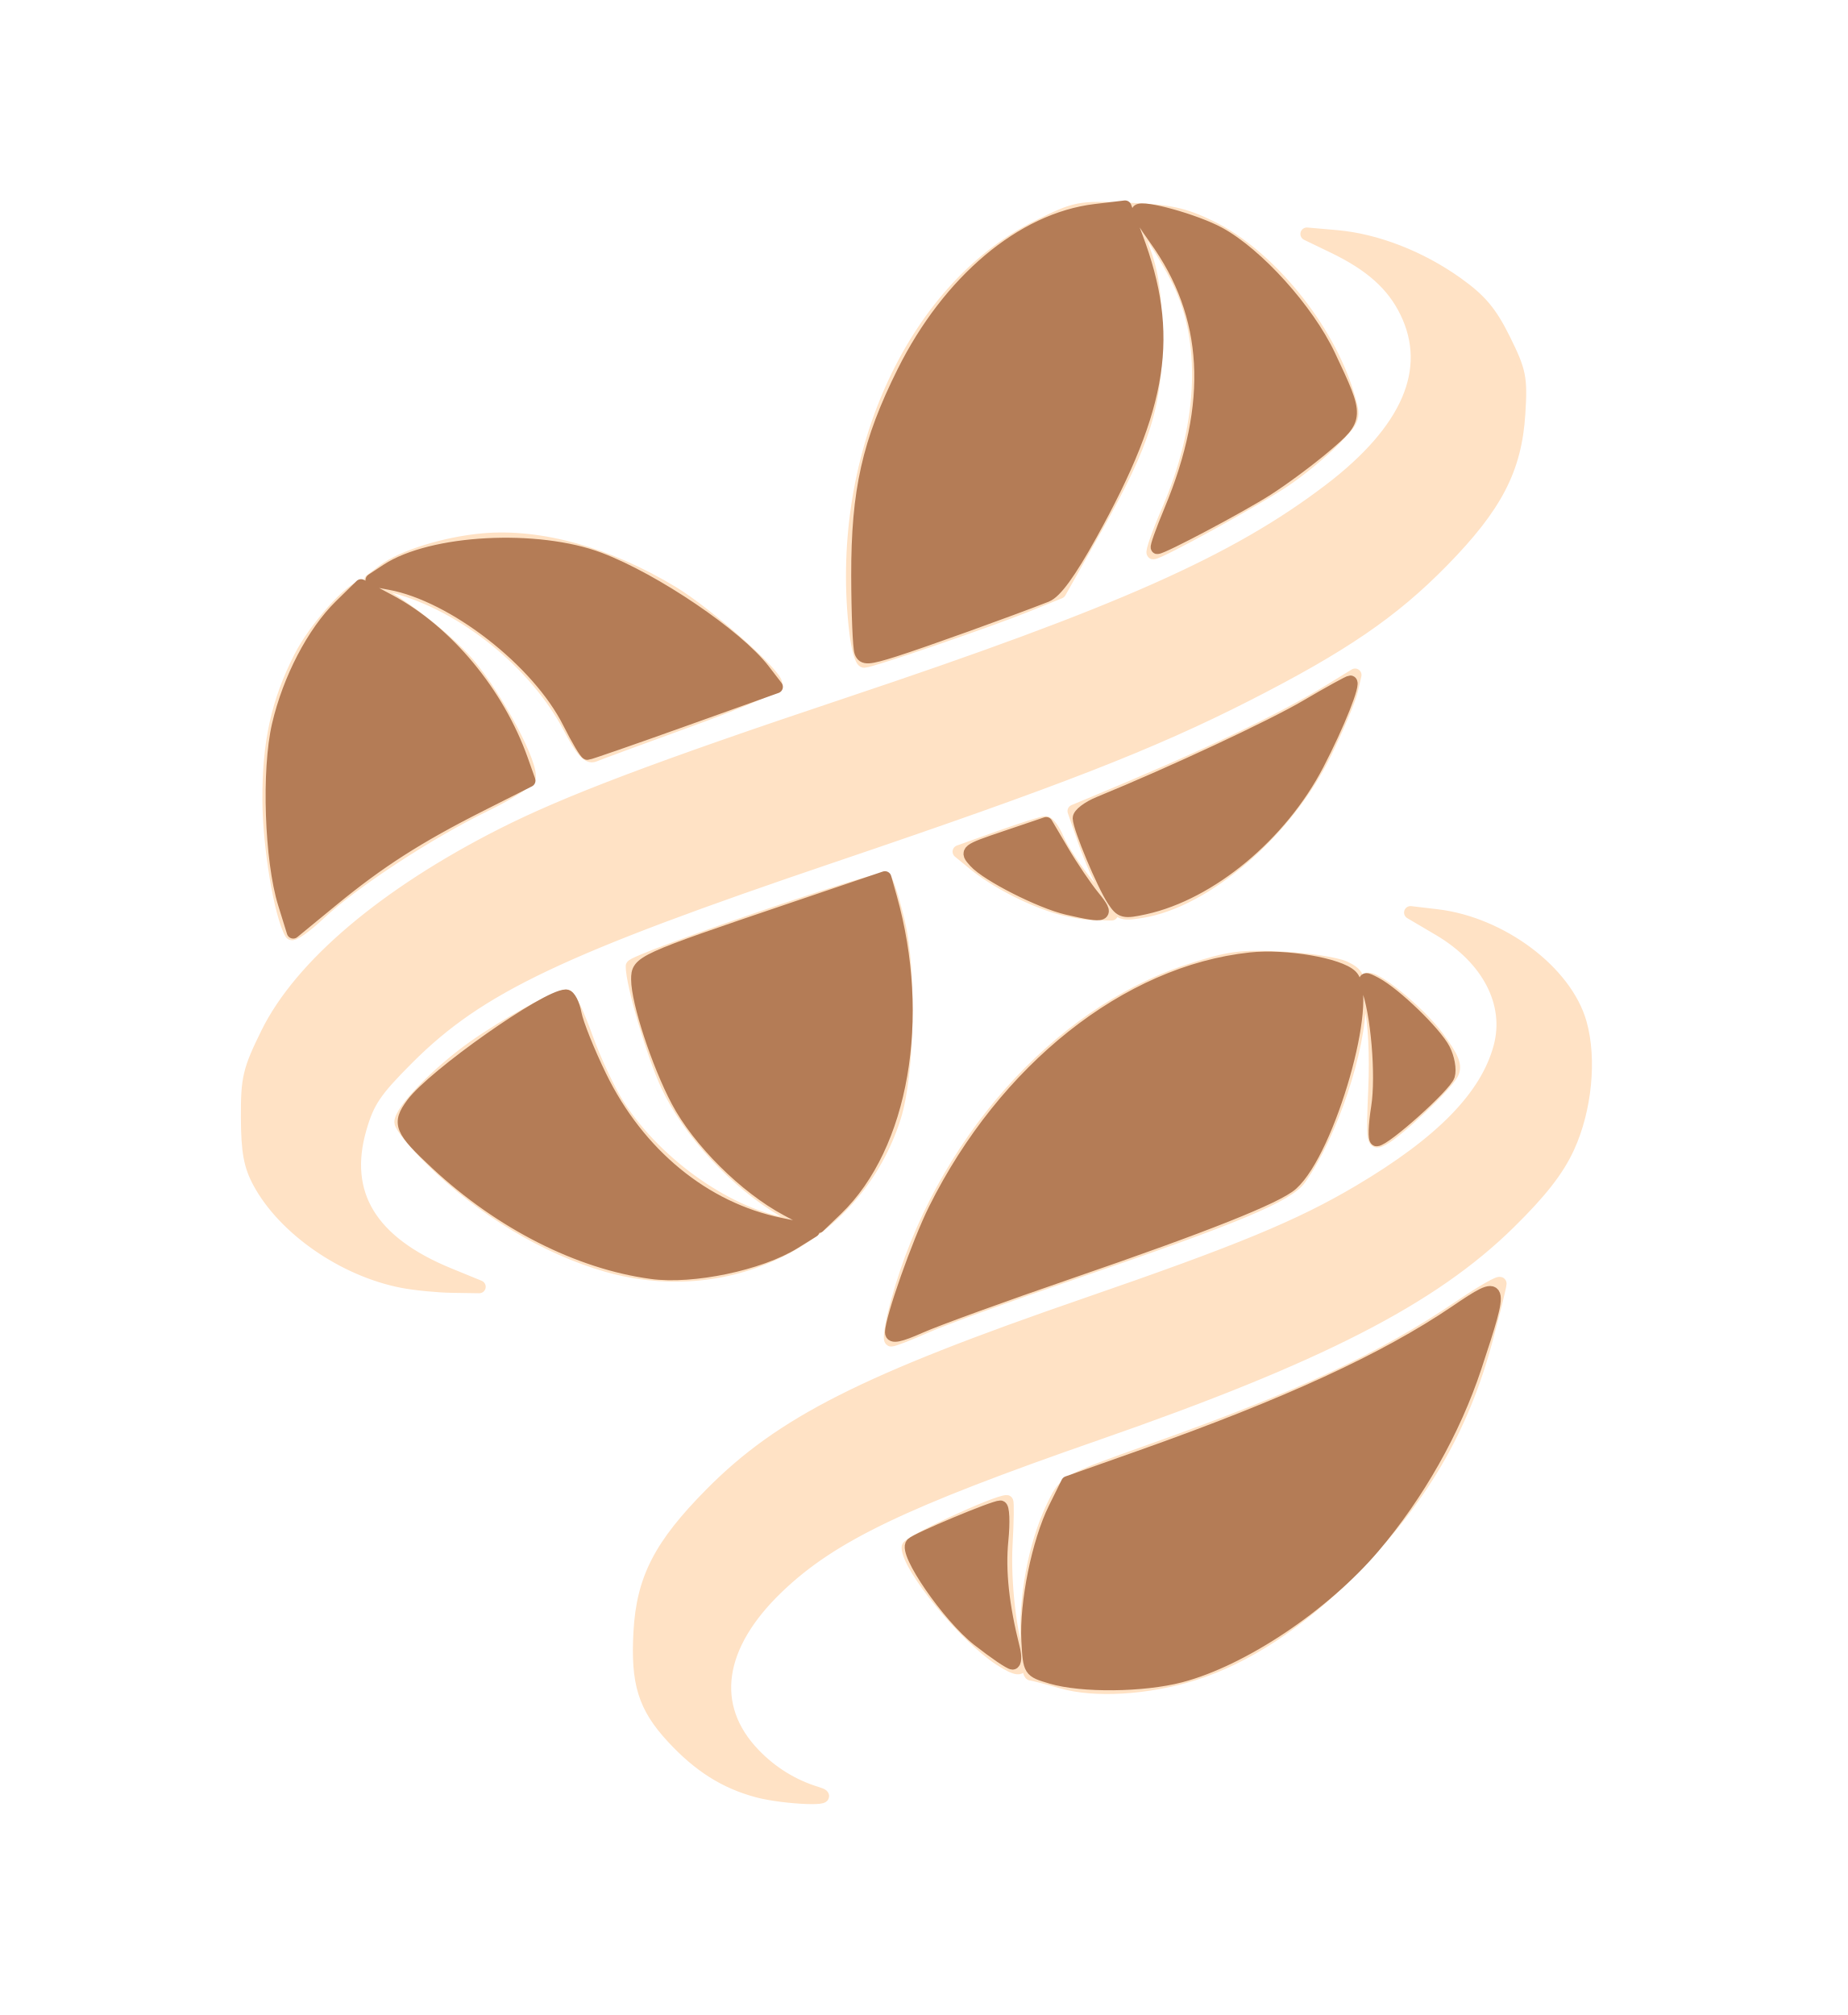
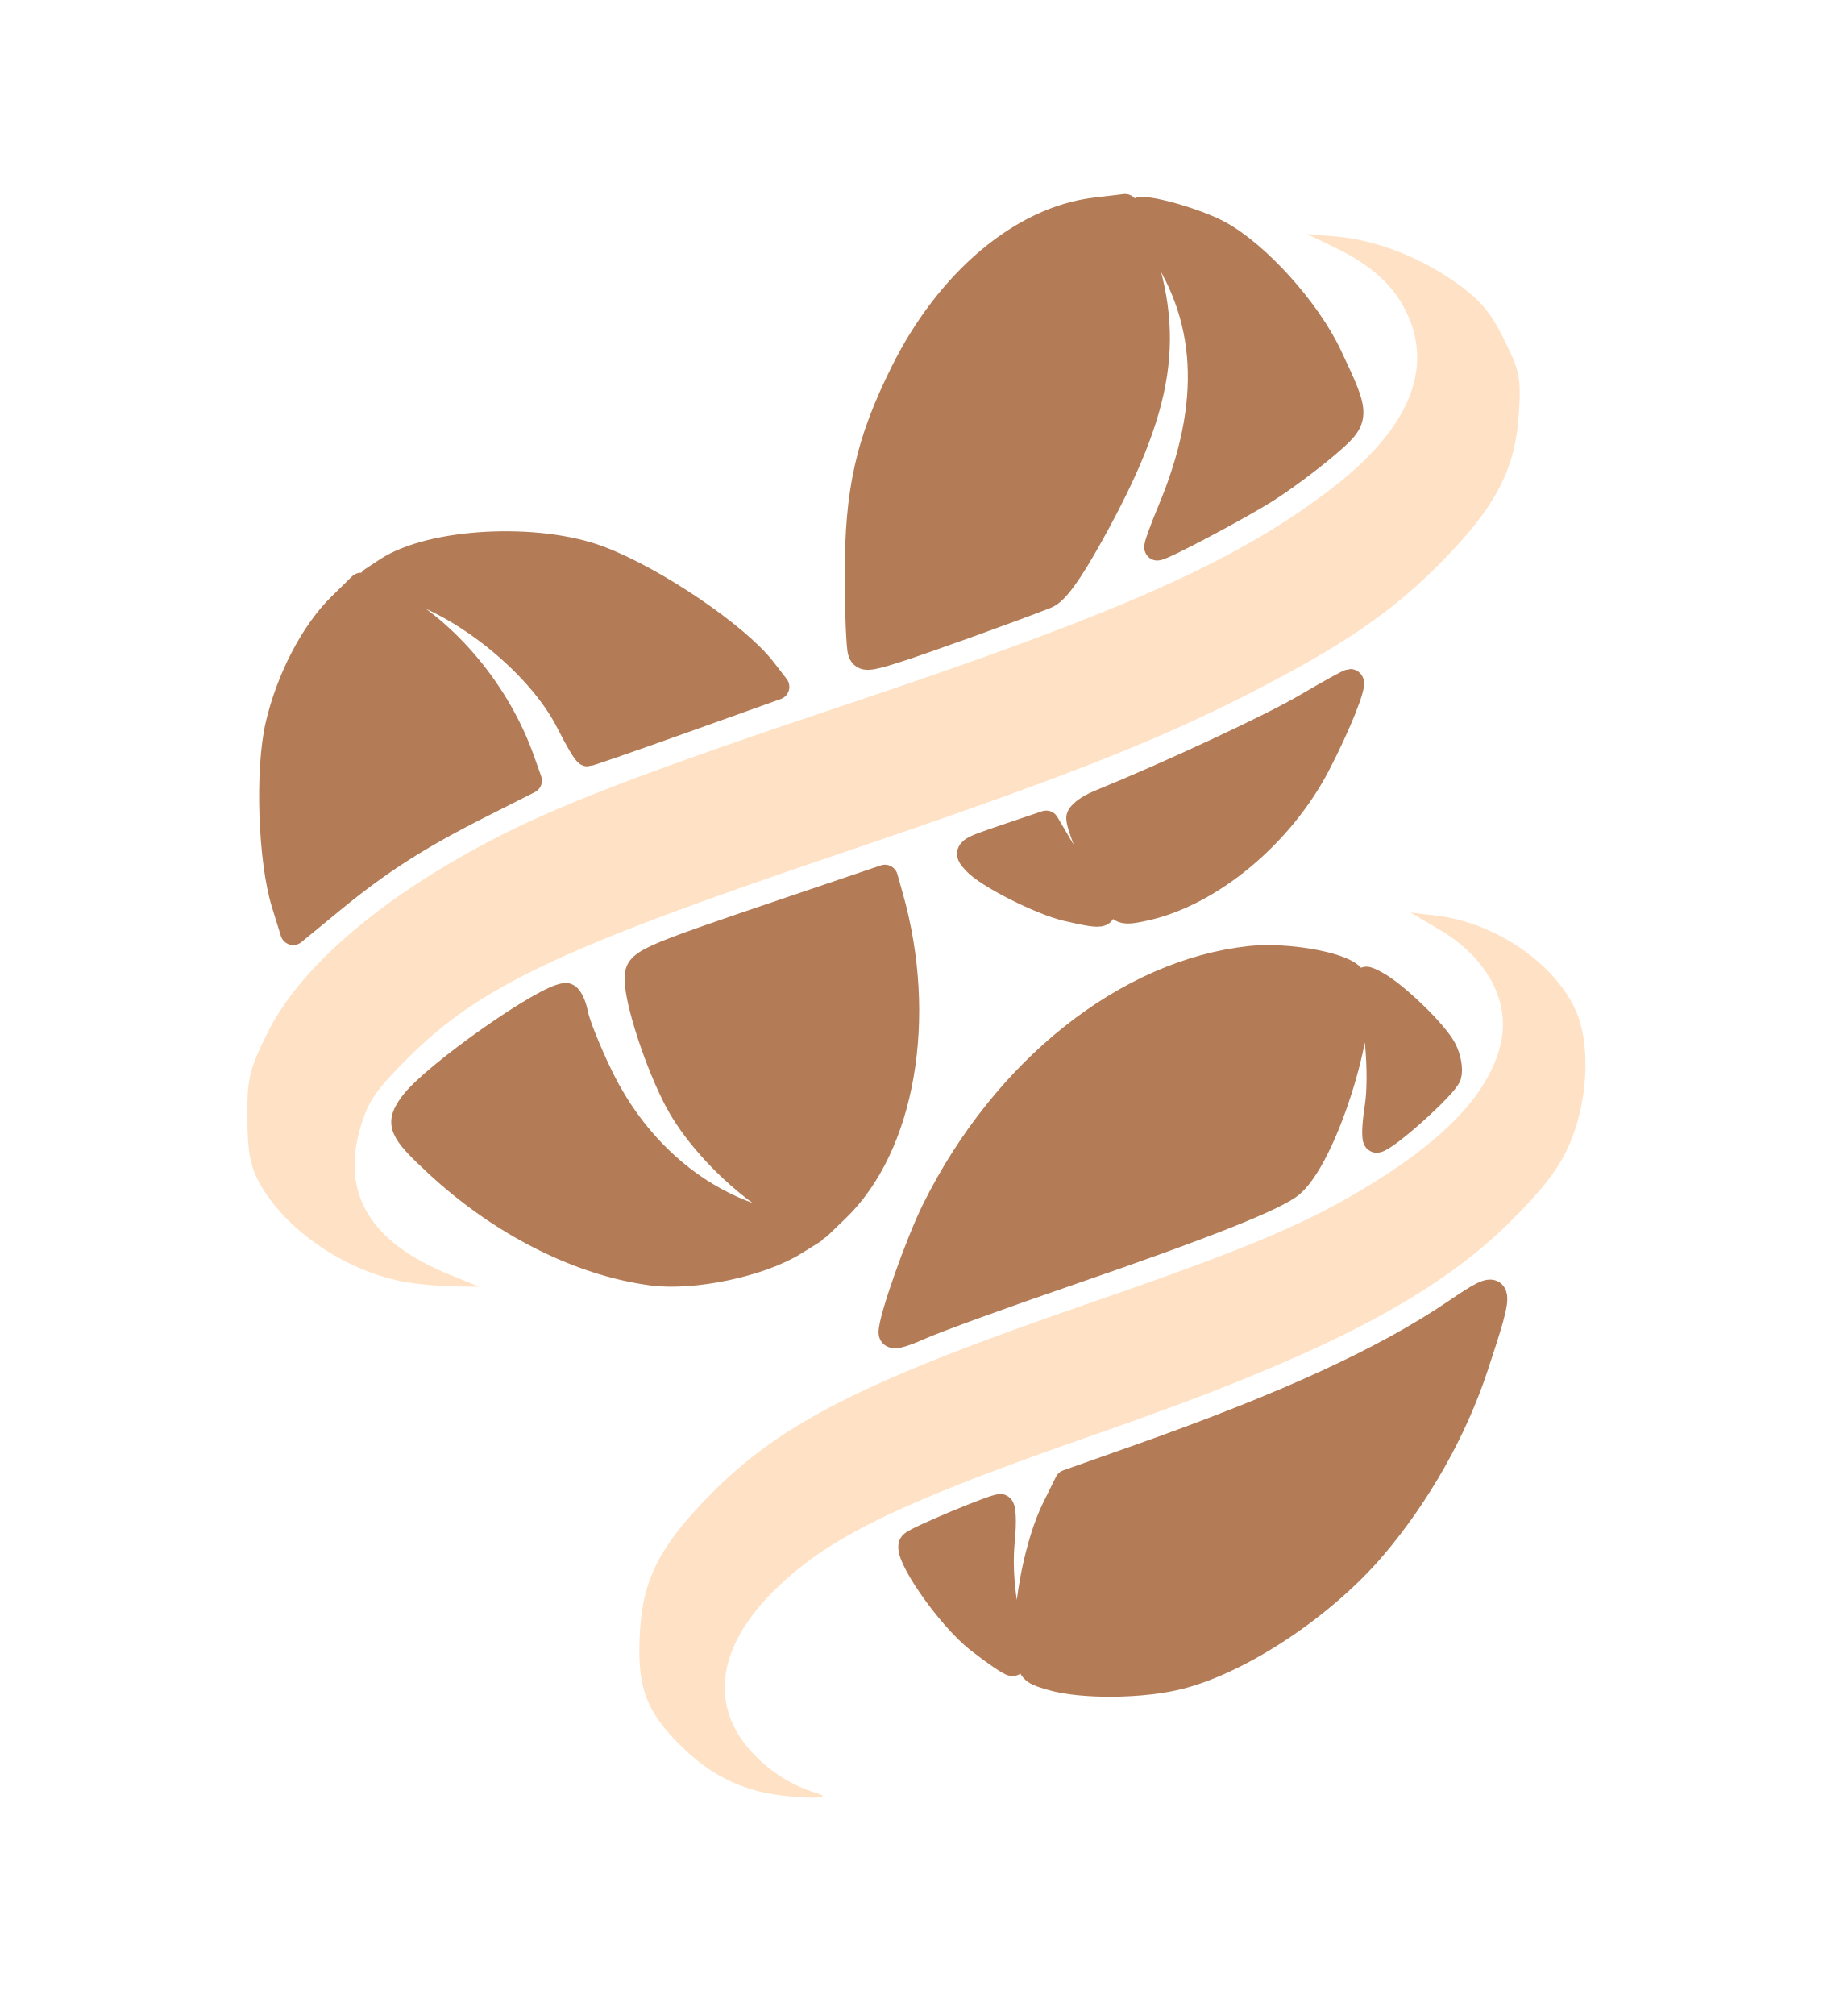
<svg xmlns="http://www.w3.org/2000/svg" version="1.1" id="svg1" width="343" height="374" viewBox="0 0 343 374">
  <defs id="defs1" />
  <g id="g1">
    <g id="g2" transform="translate(5.473903,-6.842381)">
-       <path fill="#ffe2c5" stroke="#ffe2c5" stroke-width="2.4" stroke-linejoin="round" paint-order="stroke fill" d="m 135.116,339.264 c -5.995,-1.604 -10.824,-4.661 -15.716,-9.949 -5.252,-5.676 -6.621,-10.075 -6.09,-19.567 0.553,-9.878 3.761,-16.1 13.232,-25.666 13.028,-13.158 28.486,-20.971 69.45,-35.102 28.706,-9.903 39.82,-14.499 50.843,-21.024 15.341,-9.082 23.67,-17.628 26.121,-26.8 2.163,-8.094 -2.164,-16.429 -11.333,-21.831 l -5.27,-3.105 4.87,0.575 c 11.944,1.409 23.951,10.398 26.644,19.947 1.875,6.648 0.957,16.023 -2.255,23.032 -1.94,4.234 -5.084,8.263 -10.94,14.021 -14.359,14.119 -35.319,24.845 -76.633,39.216 -35.975,12.514 -49.133,18.828 -59.126,28.374 -11.369,10.861 -12.99,22.179 -4.449,31.078 3.274,3.412 7.26,5.868 11.696,7.208 4.43,1.338 -5.953,0.956 -11.044,-0.406 z m 56.511,-20.208 c -2.752,-0.792 -5.34,-1.46 -5.753,-1.483 -0.413,-0.024 -0.757,-3.548 -0.765,-7.833 -0.016,-8.482 1.887,-17.333 5.131,-23.859 2.055,-4.134 2.176,-4.2 17.986,-9.836 28.158,-10.038 42.773,-16.855 57.518,-26.831 3.982,-2.694 7.24,-4.551 7.24,-4.125 -5.8e-4,0.425 -1.12,4.983 -2.488,10.129 -4.486,16.874 -12.164,29.98 -25.358,43.286 -9.393,9.473 -19.395,16.031 -29.075,19.064 -8.506,2.665 -18.279,3.261 -24.434,1.488 z m -11.508,-4.253 c -6.476,-4.211 -17.033,-17.085 -17.04,-20.78 -0.002,-0.924 16.319,-8.481 18.325,-8.485 0.18,-3.4e-4 0.126,3.603 -0.12,8.007 -0.389,6.952 0.797,17.145 2.513,21.59 0.699,1.812 -0.556,1.699 -3.678,-0.332 z m -18.993,-66.476 c 7.929,-28.854 29.455,-53.265 54.077,-61.327 7.456,-2.441 9.647,-2.737 17.35,-2.339 4.849,0.25 10.055,1.044 11.569,1.764 2.423,1.152 2.754,1.868 2.761,5.988 0.018,9.185 -5.192,24.813 -11.055,33.162 -2.252,3.207 -11.862,7.216 -42.001,17.521 -11.902,4.07 -24.212,8.543 -27.355,9.94 -3.144,1.398 -6.081,2.542 -6.528,2.542 -0.447,8.5e-4 0.085,-3.263 1.182,-7.252 z m -91.966,-3.644 c -10.837,-2.111 -21.87,-9.755 -26.527,-18.379 -1.691,-3.131 -2.165,-5.738 -2.191,-12.048 -0.03,-7.299 0.315,-8.758 3.682,-15.605 6.191,-12.588 21.889,-25.872 43.568,-36.867 11.99,-6.081 28.891,-12.472 64.086,-24.234 50.662,-16.93 72.093,-26.444 89.583,-39.768 14.574,-11.102 19.405,-22.348 14.2,-33.048 -2.459,-5.054 -6.549,-8.72 -13.445,-12.049 l -5.005,-2.416 5.501,0.481 c 7.351,0.642 15.533,3.818 22.331,8.666 4.382,3.125 6.272,5.374 8.783,10.45 2.926,5.916 3.16,7.087 2.742,13.729 -0.65,10.308 -4.237,17.214 -14.24,27.415 -9.224,9.406 -18.477,15.73 -36.27,24.79 -17.694,9.009 -35.167,15.817 -76.613,29.851 -50.824,17.209 -65.893,24.366 -79.106,37.571 -6.073,6.069 -7.409,8.043 -8.867,13.093 -3.507,12.151 1.96,21.119 16.501,27.068 l 5.612,2.296 -5,-0.076 c -2.75,-0.042 -6.947,-0.455 -9.325,-0.919 z m 38.066,-2.934 c -11.285,-3.204 -23.287,-10.423 -32.553,-19.58 -3.159,-3.122 -5.744,-6.291 -5.746,-7.043 -0.004,-2.135 6.773,-9.138 13.422,-13.871 5.968,-4.247 15.616,-9.558 17.37,-9.561 0.497,-9.5e-4 2.144,3.471 3.66,7.716 1.516,4.245 4.219,9.977 6.006,12.739 7.155,11.055 20.776,20.503 31.754,22.027 l 4.325,0.6 -5.506,-3.235 c -8.822,-5.184 -17.565,-14.607 -21.586,-23.266 -2.659,-5.726 -6.495,-18.764 -6.501,-22.098 -0.002,-1.04 45.863,-16.777 46.949,-16.109 0.387,0.238 1.504,3.804 2.483,7.925 2.194,9.236 1.804,28.248 -0.743,36.233 -7.04,22.073 -30.284,34.067 -53.336,27.522 z m 142.486,-32.855 c 0.266,-6.259 -0.029,-12.262 -0.74,-15.066 -0.651,-2.564 -0.97,-4.875 -0.709,-5.137 1.036,-1.04 9.637,5.946 13.091,10.632 2.885,3.915 3.459,5.365 2.69,6.808 -1.208,2.268 -10.012,10.608 -12.755,12.082 -1.979,1.064 -2.011,0.878 -1.577,-9.319 z M 48.575,180.093 c -1.978,-3.381 -4.112,-16.153 -4.143,-24.794 -0.039,-10.676 1.607,-18.16 5.822,-26.468 2.754,-5.43 9.573,-13.061 11.675,-13.065 2.658,-0.005 13.172,7.505 18.657,13.327 4.909,5.21 12.212,18.268 12.219,21.848 0.001,0.751 -3.686,3.15 -8.195,5.331 -10.437,5.049 -24.532,14.262 -30.743,20.093 -2.652,2.491 -5.033,4.168 -5.291,3.728 z m 141.776,-4.976 c -5.122,-1.613 -11.217,-4.816 -14.908,-7.834 l -2.897,-2.369 7.545,-2.695 c 4.15,-1.482 7.982,-2.696 8.516,-2.697 0.534,-0.001 1.575,1.448 2.313,3.219 0.738,1.772 3.28,5.592 5.649,8.489 l 4.308,5.268 -3.262,-0.061 c -1.794,-0.033 -5.063,-0.628 -7.264,-1.321 z m 9.692,-2.48 c -1.254,-2.222 -3.154,-6.563 -4.222,-9.646 l -1.941,-5.607 3.715,-1.544 c 21.133,-8.783 34.743,-15.272 44.072,-21.012 l 4.389,-2.7 -0.665,2.894 c -0.366,1.592 -2.504,6.683 -4.752,11.315 -7.171,14.774 -22.236,27.823 -34.303,29.712 -3.879,0.607 -4.09,0.493 -6.294,-3.411 z M 100.302,141.984 C 93.979,129.922 80.62,119.146 67.784,115.754 l -4.455,-1.177 2.416,-1.83 c 3.456,-2.617 11.505,-5.11 18.474,-5.723 10.6,-0.931 23.164,2.567 35.11,9.776 6.512,3.93 19.672,15.619 19.197,17.052 -0.181,0.546 -7.507,3.599 -16.28,6.784 -8.773,3.185 -16.626,6.077 -17.45,6.427 -1.085,0.46 -2.326,-0.943 -4.495,-5.079 z m 53.099,-17.643 c -3.898,-31.938 10.324,-63.8 33.65,-75.383 7.253,-3.602 7.651,-3.68 16.797,-3.298 7.764,0.325 10.386,0.884 15.317,3.265 10.78,5.206 21.849,18.742 25.576,31.276 1.273,4.28 1.271,4.285 -2.638,8.315 -2.151,2.218 -6.327,5.647 -9.279,7.619 -5.344,3.57 -23.021,13.292 -24.239,13.331 -0.352,0.011 0.919,-3.604 2.824,-8.033 6.515,-15.148 7.376,-30.096 2.381,-41.329 -2.226,-5.006 -8.141,-13.992 -8.784,-13.346 -0.223,0.224 0.574,3.066 1.77,6.317 1.653,4.491 2.201,8.312 2.283,15.91 0.137,12.732 -2.053,19.788 -11.154,35.945 l -6.666,11.832 -5.995,2.425 c -7.069,2.859 -29.048,10.4 -30.32,10.402 -0.485,9.3e-4 -1.17,-2.36 -1.523,-5.247 z" id="path3" />
-       <path fill="#b47c56" stroke="#b47c56" stroke-width="2.4" stroke-linejoin="round" paint-order="stroke fill" d="m 189.625,318.167 c -3.99,-1.19 -4.003,-1.211 -4.308,-6.761 -0.386,-7.021 1.927,-18.394 5.006,-24.611 l 2.366,-4.778 13.425,-4.751 c 27.224,-9.635 45.494,-18.032 58.632,-26.947 8.786,-5.962 8.879,-5.697 3.619,10.238 -3.888,11.78 -10.644,23.732 -18.894,33.427 -9.219,10.833 -24.328,20.937 -35.806,23.944 -6.967,1.825 -18.343,1.939 -24.039,0.241 z m -13.513,-6.959 c -5.554,-4.364 -13.773,-16.292 -12.268,-17.803 0.899,-0.902 15.126,-6.863 16.386,-6.865 0.493,-9.5e-4 0.613,2.788 0.27,6.249 -0.556,5.604 0.138,12.077 2.148,20.021 0.379,1.498 0.303,2.724 -0.169,2.725 -0.472,5.6e-4 -3.337,-1.947 -6.367,-4.327 z M 160.002,254.151 c -0.005,-2.534 4.991,-16.685 8.071,-22.862 12.968,-26.01 35.693,-44.037 58.587,-46.474 6.499,-0.692 16.479,1.015 18.665,3.193 4.012,3.996 -4.09,32.379 -11.015,38.591 -2.732,2.45 -15.996,7.73 -41.17,16.387 -12.279,4.223 -24.758,8.759 -27.731,10.081 -3.928,1.746 -5.405,2.043 -5.407,1.085 z m -44.521,-11.114 c -13.491,-1.811 -27.992,-9.162 -39.865,-20.206 -6.752,-6.282 -7.224,-7.433 -4.54,-11.078 3.886,-5.278 24.88,-20.051 28.503,-20.058 0.594,-0.001 1.365,1.496 1.712,3.328 0.347,1.831 2.44,7.052 4.651,11.601 7.029,14.464 19.336,24.567 33.424,27.438 l 6.101,1.243 -3.496,2.174 c -6.394,3.977 -18.834,6.587 -26.489,5.56 z m 25.093,-11.695 c -7.709,-4.125 -16.354,-12.724 -20.306,-20.198 -3.604,-6.815 -7.383,-18.324 -7.391,-22.508 -0.006,-3.279 0.444,-3.484 28.701,-13.059 l 17.214,-5.833 1.033,3.667 c 6.301,22.363 2.181,46.139 -10.031,57.883 l -3.329,3.201 z m 109.666,-18.986 c 0.936,-5.883 -0.086,-17.822 -1.91,-22.313 -0.682,-1.68 -0.529,-1.743 1.541,-0.641 3.609,1.922 11.029,9.09 12.659,12.228 0.814,1.567 1.2,3.739 0.857,4.827 -0.608,1.928 -11.786,11.946 -13.333,11.949 -0.427,8.2e-4 -0.343,-2.722 0.186,-6.05 z M 47.318,174.574 c -2.505,-8.077 -3.069,-24.824 -1.118,-33.175 2,-8.562 6.484,-17.165 11.516,-22.098 l 3.835,-3.76 5.319,2.853 c 10.636,5.704 20.087,17.088 24.494,29.505 l 1.359,3.829 -8.933,4.508 c -11.696,5.902 -18.857,10.489 -27.645,17.708 l -7.191,5.907 z m 145.287,0.858 c -4.952,-1.157 -14.802,-6.155 -17.077,-8.665 -1.783,-1.967 -1.698,-2.035 5.694,-4.536 l 7.504,-2.539 3.04,5.159 c 1.672,2.838 4.233,6.62 5.692,8.404 2.975,3.641 2.441,3.88 -4.852,2.175 z m 8.596,-1.516 c -1.936,-2.943 -6.323,-13.432 -6.359,-15.205 -0.014,-0.716 1.66,-1.992 3.721,-2.835 13.679,-5.602 32.006,-14.158 38.488,-17.97 4.199,-2.469 7.859,-4.49 8.133,-4.49 0.9,-0.002 -2.283,7.992 -6.101,15.321 -6.817,13.087 -19.871,23.938 -32.023,26.62 -3.936,0.869 -4.418,0.75 -5.859,-1.44 z M 100.154,140.952 C 94.41,129.516 78.725,117.322 66.945,115.136 l -3.374,-0.626 2.757,-1.816 c 8.283,-5.457 27.899,-6.509 39.485,-2.119 10.239,3.88 25.484,14.22 30.446,20.652 l 2.391,3.098 -17.27,6.18 c -9.498,3.399 -17.512,6.181 -17.808,6.181 -0.296,5.7e-4 -1.834,-2.58 -3.418,-5.734 z m 54.165,-13.069 c -0.309,-0.802 -0.573,-7.198 -0.587,-14.216 -0.03,-15.717 2.008,-24.775 8.505,-37.805 8.414,-16.873 22.033,-28.335 35.592,-29.955 l 5.536,-0.661 2.086,5.544 c 6.848,18.196 4.84,31.328 -8.447,55.256 -3.969,7.148 -6.545,10.689 -8.264,11.363 -6.833,2.679 -23.133,8.542 -28.171,10.134 -4.901,1.549 -5.765,1.596 -6.249,0.34 z m 57.472,-26.279 c 8.338,-19.951 7.424,-36.249 -2.829,-50.463 -1.923,-2.666 -3.353,-4.991 -3.177,-5.167 0.896,-0.9 10.624,1.807 14.985,4.17 7.125,3.86 16.473,14.229 20.472,22.709 5.407,11.464 5.401,11.582 -0.733,16.808 -2.923,2.49 -7.787,6.102 -10.808,8.027 -5.024,3.2 -19.343,10.794 -20.357,10.796 -0.235,4.5e-4 0.866,-3.095 2.447,-6.878 z" id="path2" />
+       <path fill="#ffe2c5" d="m 135.116,339.264 c -5.995,-1.604 -10.824,-4.661 -15.716,-9.949 -5.252,-5.676 -6.621,-10.075 -6.09,-19.567 0.553,-9.878 3.761,-16.1 13.232,-25.666 13.028,-13.158 28.486,-20.971 69.45,-35.102 28.706,-9.903 39.82,-14.499 50.843,-21.024 15.341,-9.082 23.67,-17.628 26.121,-26.8 2.163,-8.094 -2.164,-16.429 -11.333,-21.831 l -5.27,-3.105 4.87,0.575 c 11.944,1.409 23.951,10.398 26.644,19.947 1.875,6.648 0.957,16.023 -2.255,23.032 -1.94,4.234 -5.084,8.263 -10.94,14.021 -14.359,14.119 -35.319,24.845 -76.633,39.216 -35.975,12.514 -49.133,18.828 -59.126,28.374 -11.369,10.861 -12.99,22.179 -4.449,31.078 3.274,3.412 7.26,5.868 11.696,7.208 4.43,1.338 -5.953,0.956 -11.044,-0.406 z m 56.511,-20.208 c -2.752,-0.792 -5.34,-1.46 -5.753,-1.483 -0.413,-0.024 -0.757,-3.548 -0.765,-7.833 -0.016,-8.482 1.887,-17.333 5.131,-23.859 2.055,-4.134 2.176,-4.2 17.986,-9.836 28.158,-10.038 42.773,-16.855 57.518,-26.831 3.982,-2.694 7.24,-4.551 7.24,-4.125 -5.8e-4,0.425 -1.12,4.983 -2.488,10.129 -4.486,16.874 -12.164,29.98 -25.358,43.286 -9.393,9.473 -19.395,16.031 -29.075,19.064 -8.506,2.665 -18.279,3.261 -24.434,1.488 z m -11.508,-4.253 c -6.476,-4.211 -17.033,-17.085 -17.04,-20.78 -0.002,-0.924 16.319,-8.481 18.325,-8.485 0.18,-3.4e-4 0.126,3.603 -0.12,8.007 -0.389,6.952 0.797,17.145 2.513,21.59 0.699,1.812 -0.556,1.699 -3.678,-0.332 z m -18.993,-66.476 c 7.929,-28.854 29.455,-53.265 54.077,-61.327 7.456,-2.441 9.647,-2.737 17.35,-2.339 4.849,0.25 10.055,1.044 11.569,1.764 2.423,1.152 2.754,1.868 2.761,5.988 0.018,9.185 -5.192,24.813 -11.055,33.162 -2.252,3.207 -11.862,7.216 -42.001,17.521 -11.902,4.07 -24.212,8.543 -27.355,9.94 -3.144,1.398 -6.081,2.542 -6.528,2.542 -0.447,8.5e-4 0.085,-3.263 1.182,-7.252 z m -91.966,-3.644 c -10.837,-2.111 -21.87,-9.755 -26.527,-18.379 -1.691,-3.131 -2.165,-5.738 -2.191,-12.048 -0.03,-7.299 0.315,-8.758 3.682,-15.605 6.191,-12.588 21.889,-25.872 43.568,-36.867 11.99,-6.081 28.891,-12.472 64.086,-24.234 50.662,-16.93 72.093,-26.444 89.583,-39.768 14.574,-11.102 19.405,-22.348 14.2,-33.048 -2.459,-5.054 -6.549,-8.72 -13.445,-12.049 l -5.005,-2.416 5.501,0.481 c 7.351,0.642 15.533,3.818 22.331,8.666 4.382,3.125 6.272,5.374 8.783,10.45 2.926,5.916 3.16,7.087 2.742,13.729 -0.65,10.308 -4.237,17.214 -14.24,27.415 -9.224,9.406 -18.477,15.73 -36.27,24.79 -17.694,9.009 -35.167,15.817 -76.613,29.851 -50.824,17.209 -65.893,24.366 -79.106,37.571 -6.073,6.069 -7.409,8.043 -8.867,13.093 -3.507,12.151 1.96,21.119 16.501,27.068 l 5.612,2.296 -5,-0.076 c -2.75,-0.042 -6.947,-0.455 -9.325,-0.919 z m 38.066,-2.934 c -11.285,-3.204 -23.287,-10.423 -32.553,-19.58 -3.159,-3.122 -5.744,-6.291 -5.746,-7.043 -0.004,-2.135 6.773,-9.138 13.422,-13.871 5.968,-4.247 15.616,-9.558 17.37,-9.561 0.497,-9.5e-4 2.144,3.471 3.66,7.716 1.516,4.245 4.219,9.977 6.006,12.739 7.155,11.055 20.776,20.503 31.754,22.027 l 4.325,0.6 -5.506,-3.235 c -8.822,-5.184 -17.565,-14.607 -21.586,-23.266 -2.659,-5.726 -6.495,-18.764 -6.501,-22.098 -0.002,-1.04 45.863,-16.777 46.949,-16.109 0.387,0.238 1.504,3.804 2.483,7.925 2.194,9.236 1.804,28.248 -0.743,36.233 -7.04,22.073 -30.284,34.067 -53.336,27.522 z m 142.486,-32.855 c 0.266,-6.259 -0.029,-12.262 -0.74,-15.066 -0.651,-2.564 -0.97,-4.875 -0.709,-5.137 1.036,-1.04 9.637,5.946 13.091,10.632 2.885,3.915 3.459,5.365 2.69,6.808 -1.208,2.268 -10.012,10.608 -12.755,12.082 -1.979,1.064 -2.011,0.878 -1.577,-9.319 z M 48.575,180.093 c -1.978,-3.381 -4.112,-16.153 -4.143,-24.794 -0.039,-10.676 1.607,-18.16 5.822,-26.468 2.754,-5.43 9.573,-13.061 11.675,-13.065 2.658,-0.005 13.172,7.505 18.657,13.327 4.909,5.21 12.212,18.268 12.219,21.848 0.001,0.751 -3.686,3.15 -8.195,5.331 -10.437,5.049 -24.532,14.262 -30.743,20.093 -2.652,2.491 -5.033,4.168 -5.291,3.728 z m 141.776,-4.976 c -5.122,-1.613 -11.217,-4.816 -14.908,-7.834 l -2.897,-2.369 7.545,-2.695 c 4.15,-1.482 7.982,-2.696 8.516,-2.697 0.534,-0.001 1.575,1.448 2.313,3.219 0.738,1.772 3.28,5.592 5.649,8.489 l 4.308,5.268 -3.262,-0.061 c -1.794,-0.033 -5.063,-0.628 -7.264,-1.321 z m 9.692,-2.48 c -1.254,-2.222 -3.154,-6.563 -4.222,-9.646 l -1.941,-5.607 3.715,-1.544 c 21.133,-8.783 34.743,-15.272 44.072,-21.012 l 4.389,-2.7 -0.665,2.894 c -0.366,1.592 -2.504,6.683 -4.752,11.315 -7.171,14.774 -22.236,27.823 -34.303,29.712 -3.879,0.607 -4.09,0.493 -6.294,-3.411 z M 100.302,141.984 C 93.979,129.922 80.62,119.146 67.784,115.754 l -4.455,-1.177 2.416,-1.83 c 3.456,-2.617 11.505,-5.11 18.474,-5.723 10.6,-0.931 23.164,2.567 35.11,9.776 6.512,3.93 19.672,15.619 19.197,17.052 -0.181,0.546 -7.507,3.599 -16.28,6.784 -8.773,3.185 -16.626,6.077 -17.45,6.427 -1.085,0.46 -2.326,-0.943 -4.495,-5.079 z m 53.099,-17.643 c -3.898,-31.938 10.324,-63.8 33.65,-75.383 7.253,-3.602 7.651,-3.68 16.797,-3.298 7.764,0.325 10.386,0.884 15.317,3.265 10.78,5.206 21.849,18.742 25.576,31.276 1.273,4.28 1.271,4.285 -2.638,8.315 -2.151,2.218 -6.327,5.647 -9.279,7.619 -5.344,3.57 -23.021,13.292 -24.239,13.331 -0.352,0.011 0.919,-3.604 2.824,-8.033 6.515,-15.148 7.376,-30.096 2.381,-41.329 -2.226,-5.006 -8.141,-13.992 -8.784,-13.346 -0.223,0.224 0.574,3.066 1.77,6.317 1.653,4.491 2.201,8.312 2.283,15.91 0.137,12.732 -2.053,19.788 -11.154,35.945 l -6.666,11.832 -5.995,2.425 c -7.069,2.859 -29.048,10.4 -30.32,10.402 -0.485,9.3e-4 -1.17,-2.36 -1.523,-5.247 z" id="path3" />
+       <path fill="#b47c56" stroke="#b47c56" stroke-width="4.8" stroke-linejoin="round" paint-order="stroke fill" d="m 189.625,318.167 c -3.99,-1.19 -4.003,-1.211 -4.308,-6.761 -0.386,-7.021 1.927,-18.394 5.006,-24.611 l 2.366,-4.778 13.425,-4.751 c 27.224,-9.635 45.494,-18.032 58.632,-26.947 8.786,-5.962 8.879,-5.697 3.619,10.238 -3.888,11.78 -10.644,23.732 -18.894,33.427 -9.219,10.833 -24.328,20.937 -35.806,23.944 -6.967,1.825 -18.343,1.939 -24.039,0.241 z m -13.513,-6.959 c -5.554,-4.364 -13.773,-16.292 -12.268,-17.803 0.899,-0.902 15.126,-6.863 16.386,-6.865 0.493,-9.5e-4 0.613,2.788 0.27,6.249 -0.556,5.604 0.138,12.077 2.148,20.021 0.379,1.498 0.303,2.724 -0.169,2.725 -0.472,5.6e-4 -3.337,-1.947 -6.367,-4.327 z M 160.002,254.151 c -0.005,-2.534 4.991,-16.685 8.071,-22.862 12.968,-26.01 35.693,-44.037 58.587,-46.474 6.499,-0.692 16.479,1.015 18.665,3.193 4.012,3.996 -4.09,32.379 -11.015,38.591 -2.732,2.45 -15.996,7.73 -41.17,16.387 -12.279,4.223 -24.758,8.759 -27.731,10.081 -3.928,1.746 -5.405,2.043 -5.407,1.085 z m -44.521,-11.114 c -13.491,-1.811 -27.992,-9.162 -39.865,-20.206 -6.752,-6.282 -7.224,-7.433 -4.54,-11.078 3.886,-5.278 24.88,-20.051 28.503,-20.058 0.594,-0.001 1.365,1.496 1.712,3.328 0.347,1.831 2.44,7.052 4.651,11.601 7.029,14.464 19.336,24.567 33.424,27.438 l 6.101,1.243 -3.496,2.174 c -6.394,3.977 -18.834,6.587 -26.489,5.56 z m 25.093,-11.695 c -7.709,-4.125 -16.354,-12.724 -20.306,-20.198 -3.604,-6.815 -7.383,-18.324 -7.391,-22.508 -0.006,-3.279 0.444,-3.484 28.701,-13.059 l 17.214,-5.833 1.033,3.667 c 6.301,22.363 2.181,46.139 -10.031,57.883 l -3.329,3.201 z m 109.666,-18.986 c 0.936,-5.883 -0.086,-17.822 -1.91,-22.313 -0.682,-1.68 -0.529,-1.743 1.541,-0.641 3.609,1.922 11.029,9.09 12.659,12.228 0.814,1.567 1.2,3.739 0.857,4.827 -0.608,1.928 -11.786,11.946 -13.333,11.949 -0.427,8.2e-4 -0.343,-2.722 0.186,-6.05 z M 47.318,174.574 c -2.505,-8.077 -3.069,-24.824 -1.118,-33.175 2,-8.562 6.484,-17.165 11.516,-22.098 l 3.835,-3.76 5.319,2.853 c 10.636,5.704 20.087,17.088 24.494,29.505 l 1.359,3.829 -8.933,4.508 c -11.696,5.902 -18.857,10.489 -27.645,17.708 l -7.191,5.907 z m 145.287,0.858 c -4.952,-1.157 -14.802,-6.155 -17.077,-8.665 -1.783,-1.967 -1.698,-2.035 5.694,-4.536 l 7.504,-2.539 3.04,5.159 c 1.672,2.838 4.233,6.62 5.692,8.404 2.975,3.641 2.441,3.88 -4.852,2.175 z m 8.596,-1.516 c -1.936,-2.943 -6.323,-13.432 -6.359,-15.205 -0.014,-0.716 1.66,-1.992 3.721,-2.835 13.679,-5.602 32.006,-14.158 38.488,-17.97 4.199,-2.469 7.859,-4.49 8.133,-4.49 0.9,-0.002 -2.283,7.992 -6.101,15.321 -6.817,13.087 -19.871,23.938 -32.023,26.62 -3.936,0.869 -4.418,0.75 -5.859,-1.44 z M 100.154,140.952 C 94.41,129.516 78.725,117.322 66.945,115.136 l -3.374,-0.626 2.757,-1.816 c 8.283,-5.457 27.899,-6.509 39.485,-2.119 10.239,3.88 25.484,14.22 30.446,20.652 l 2.391,3.098 -17.27,6.18 c -9.498,3.399 -17.512,6.181 -17.808,6.181 -0.296,5.7e-4 -1.834,-2.58 -3.418,-5.734 z m 54.165,-13.069 c -0.309,-0.802 -0.573,-7.198 -0.587,-14.216 -0.03,-15.717 2.008,-24.775 8.505,-37.805 8.414,-16.873 22.033,-28.335 35.592,-29.955 l 5.536,-0.661 2.086,5.544 c 6.848,18.196 4.84,31.328 -8.447,55.256 -3.969,7.148 -6.545,10.689 -8.264,11.363 -6.833,2.679 -23.133,8.542 -28.171,10.134 -4.901,1.549 -5.765,1.596 -6.249,0.34 z m 57.472,-26.279 c 8.338,-19.951 7.424,-36.249 -2.829,-50.463 -1.923,-2.666 -3.353,-4.991 -3.177,-5.167 0.896,-0.9 10.624,1.807 14.985,4.17 7.125,3.86 16.473,14.229 20.472,22.709 5.407,11.464 5.401,11.582 -0.733,16.808 -2.923,2.49 -7.787,6.102 -10.808,8.027 -5.024,3.2 -19.343,10.794 -20.357,10.796 -0.235,4.5e-4 0.866,-3.095 2.447,-6.878 z" id="path2" />
    </g>
  </g>
</svg>
